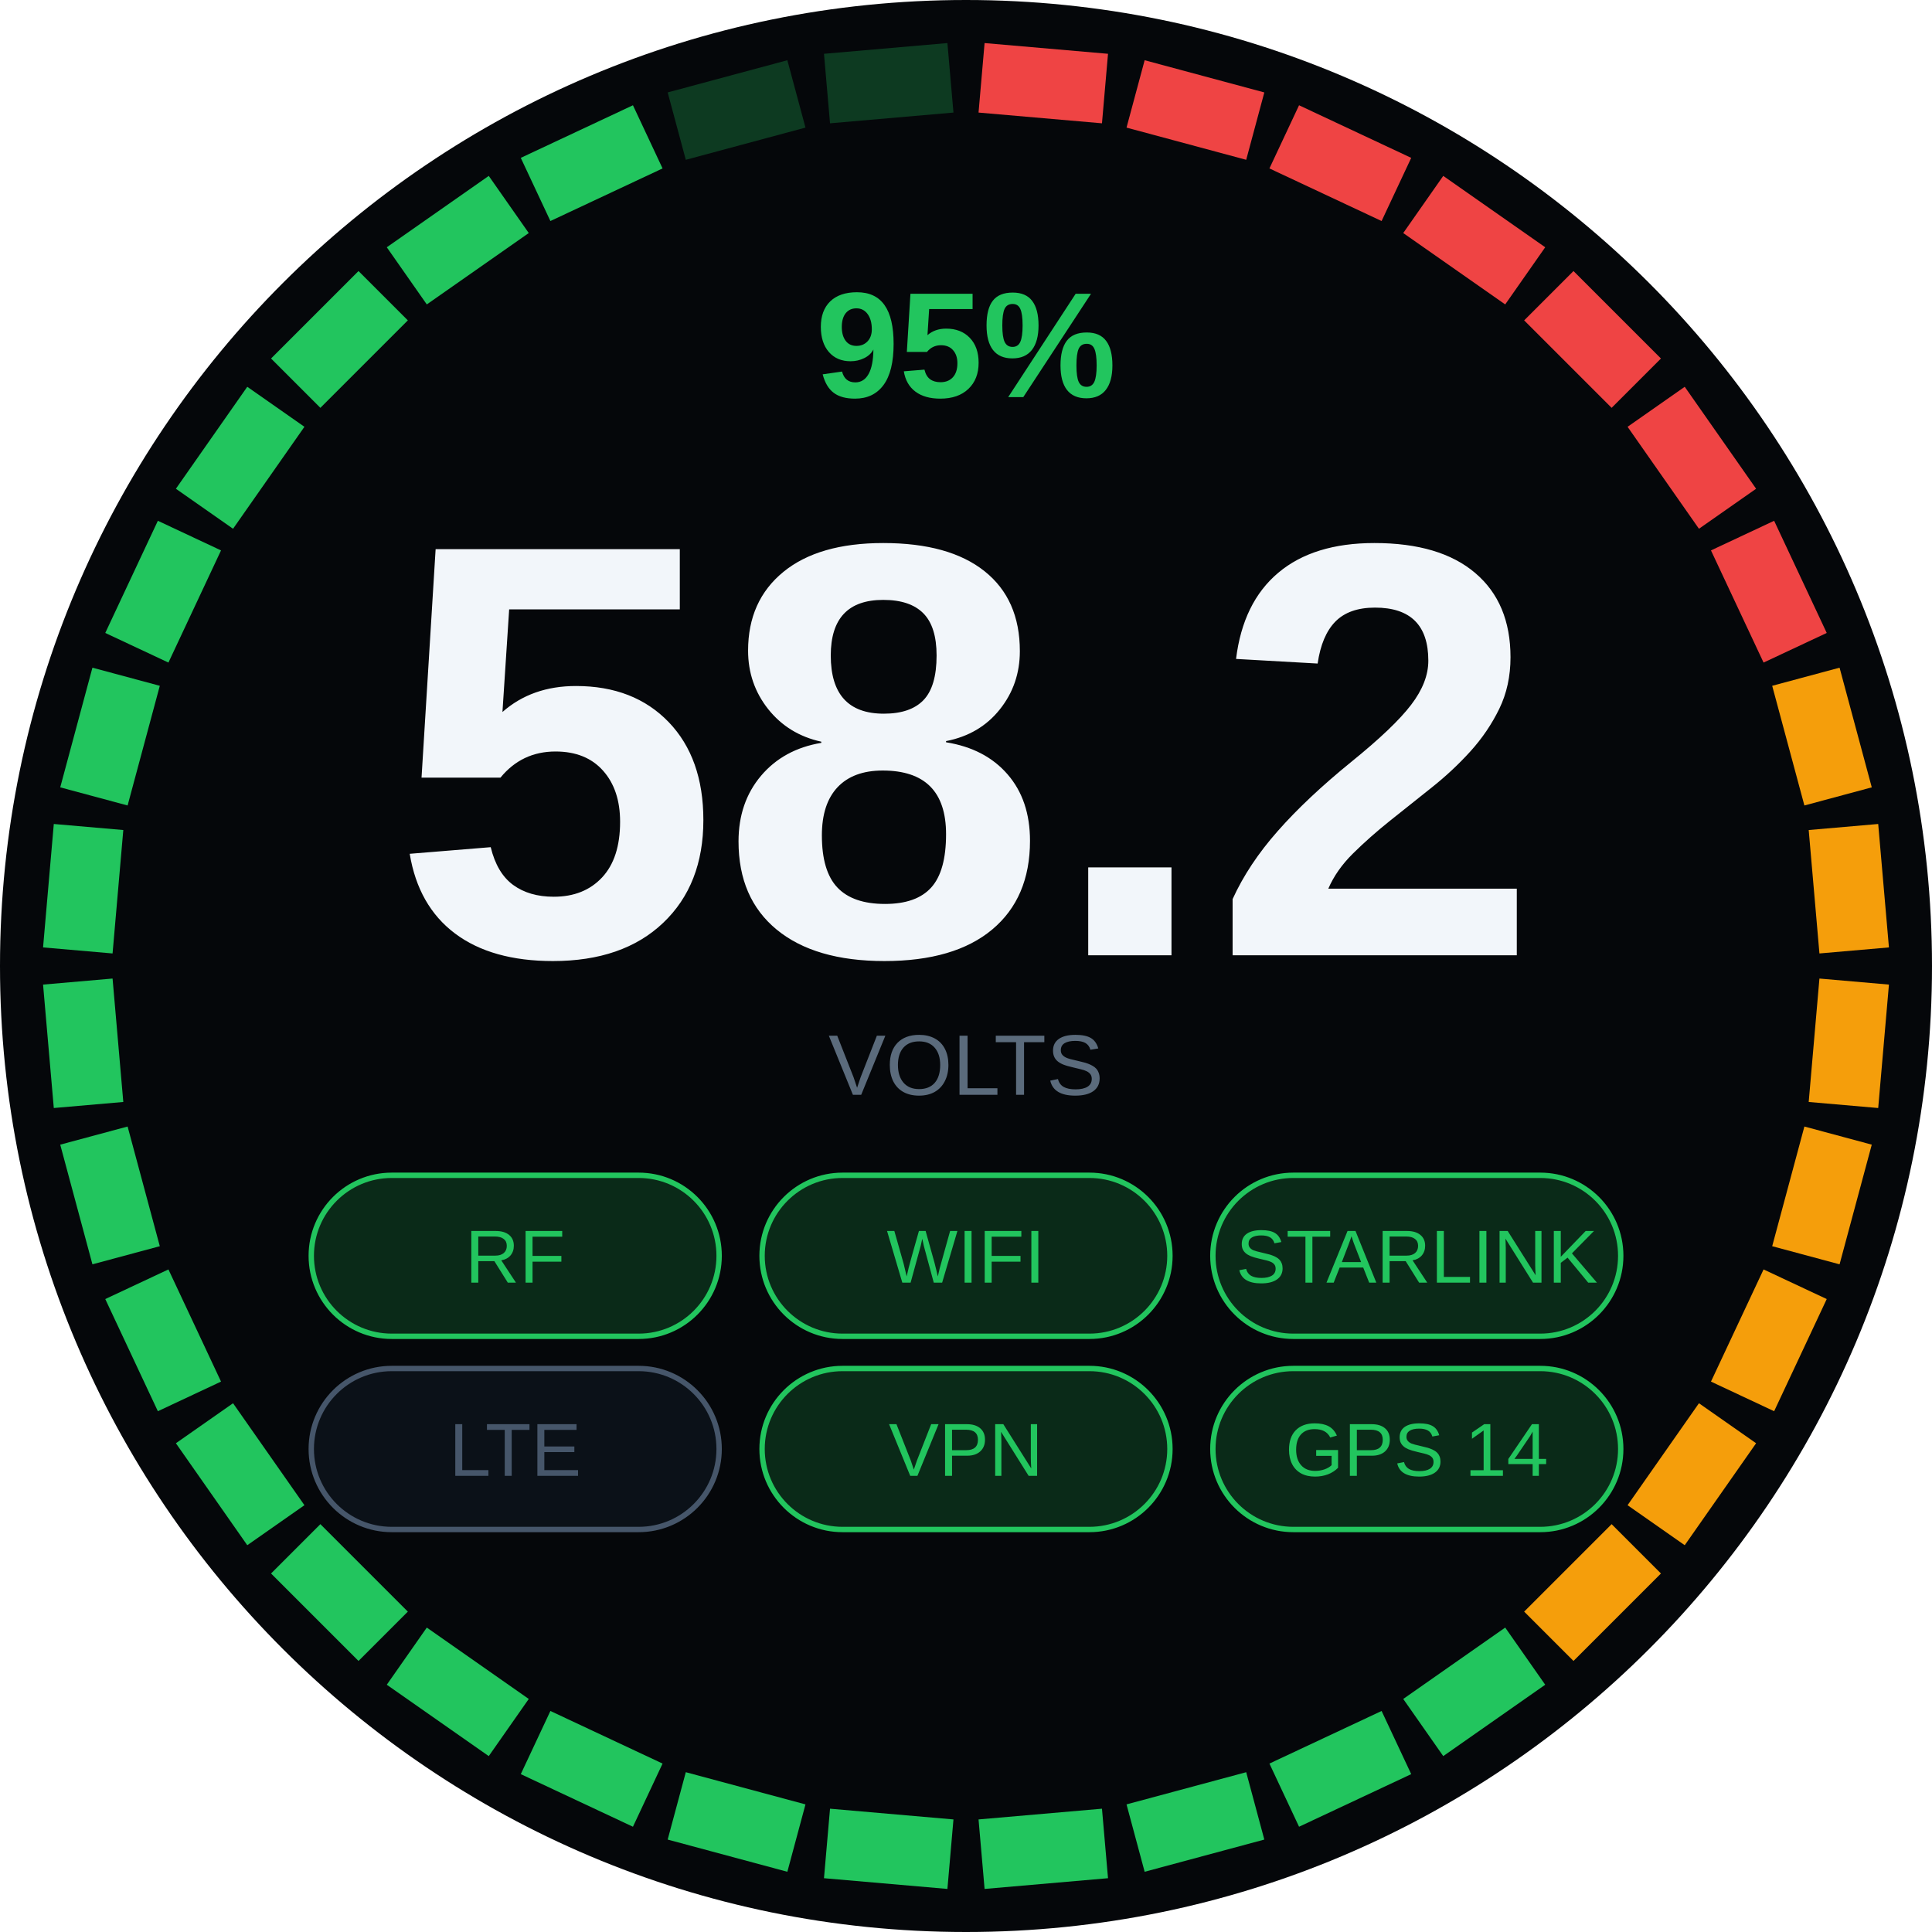
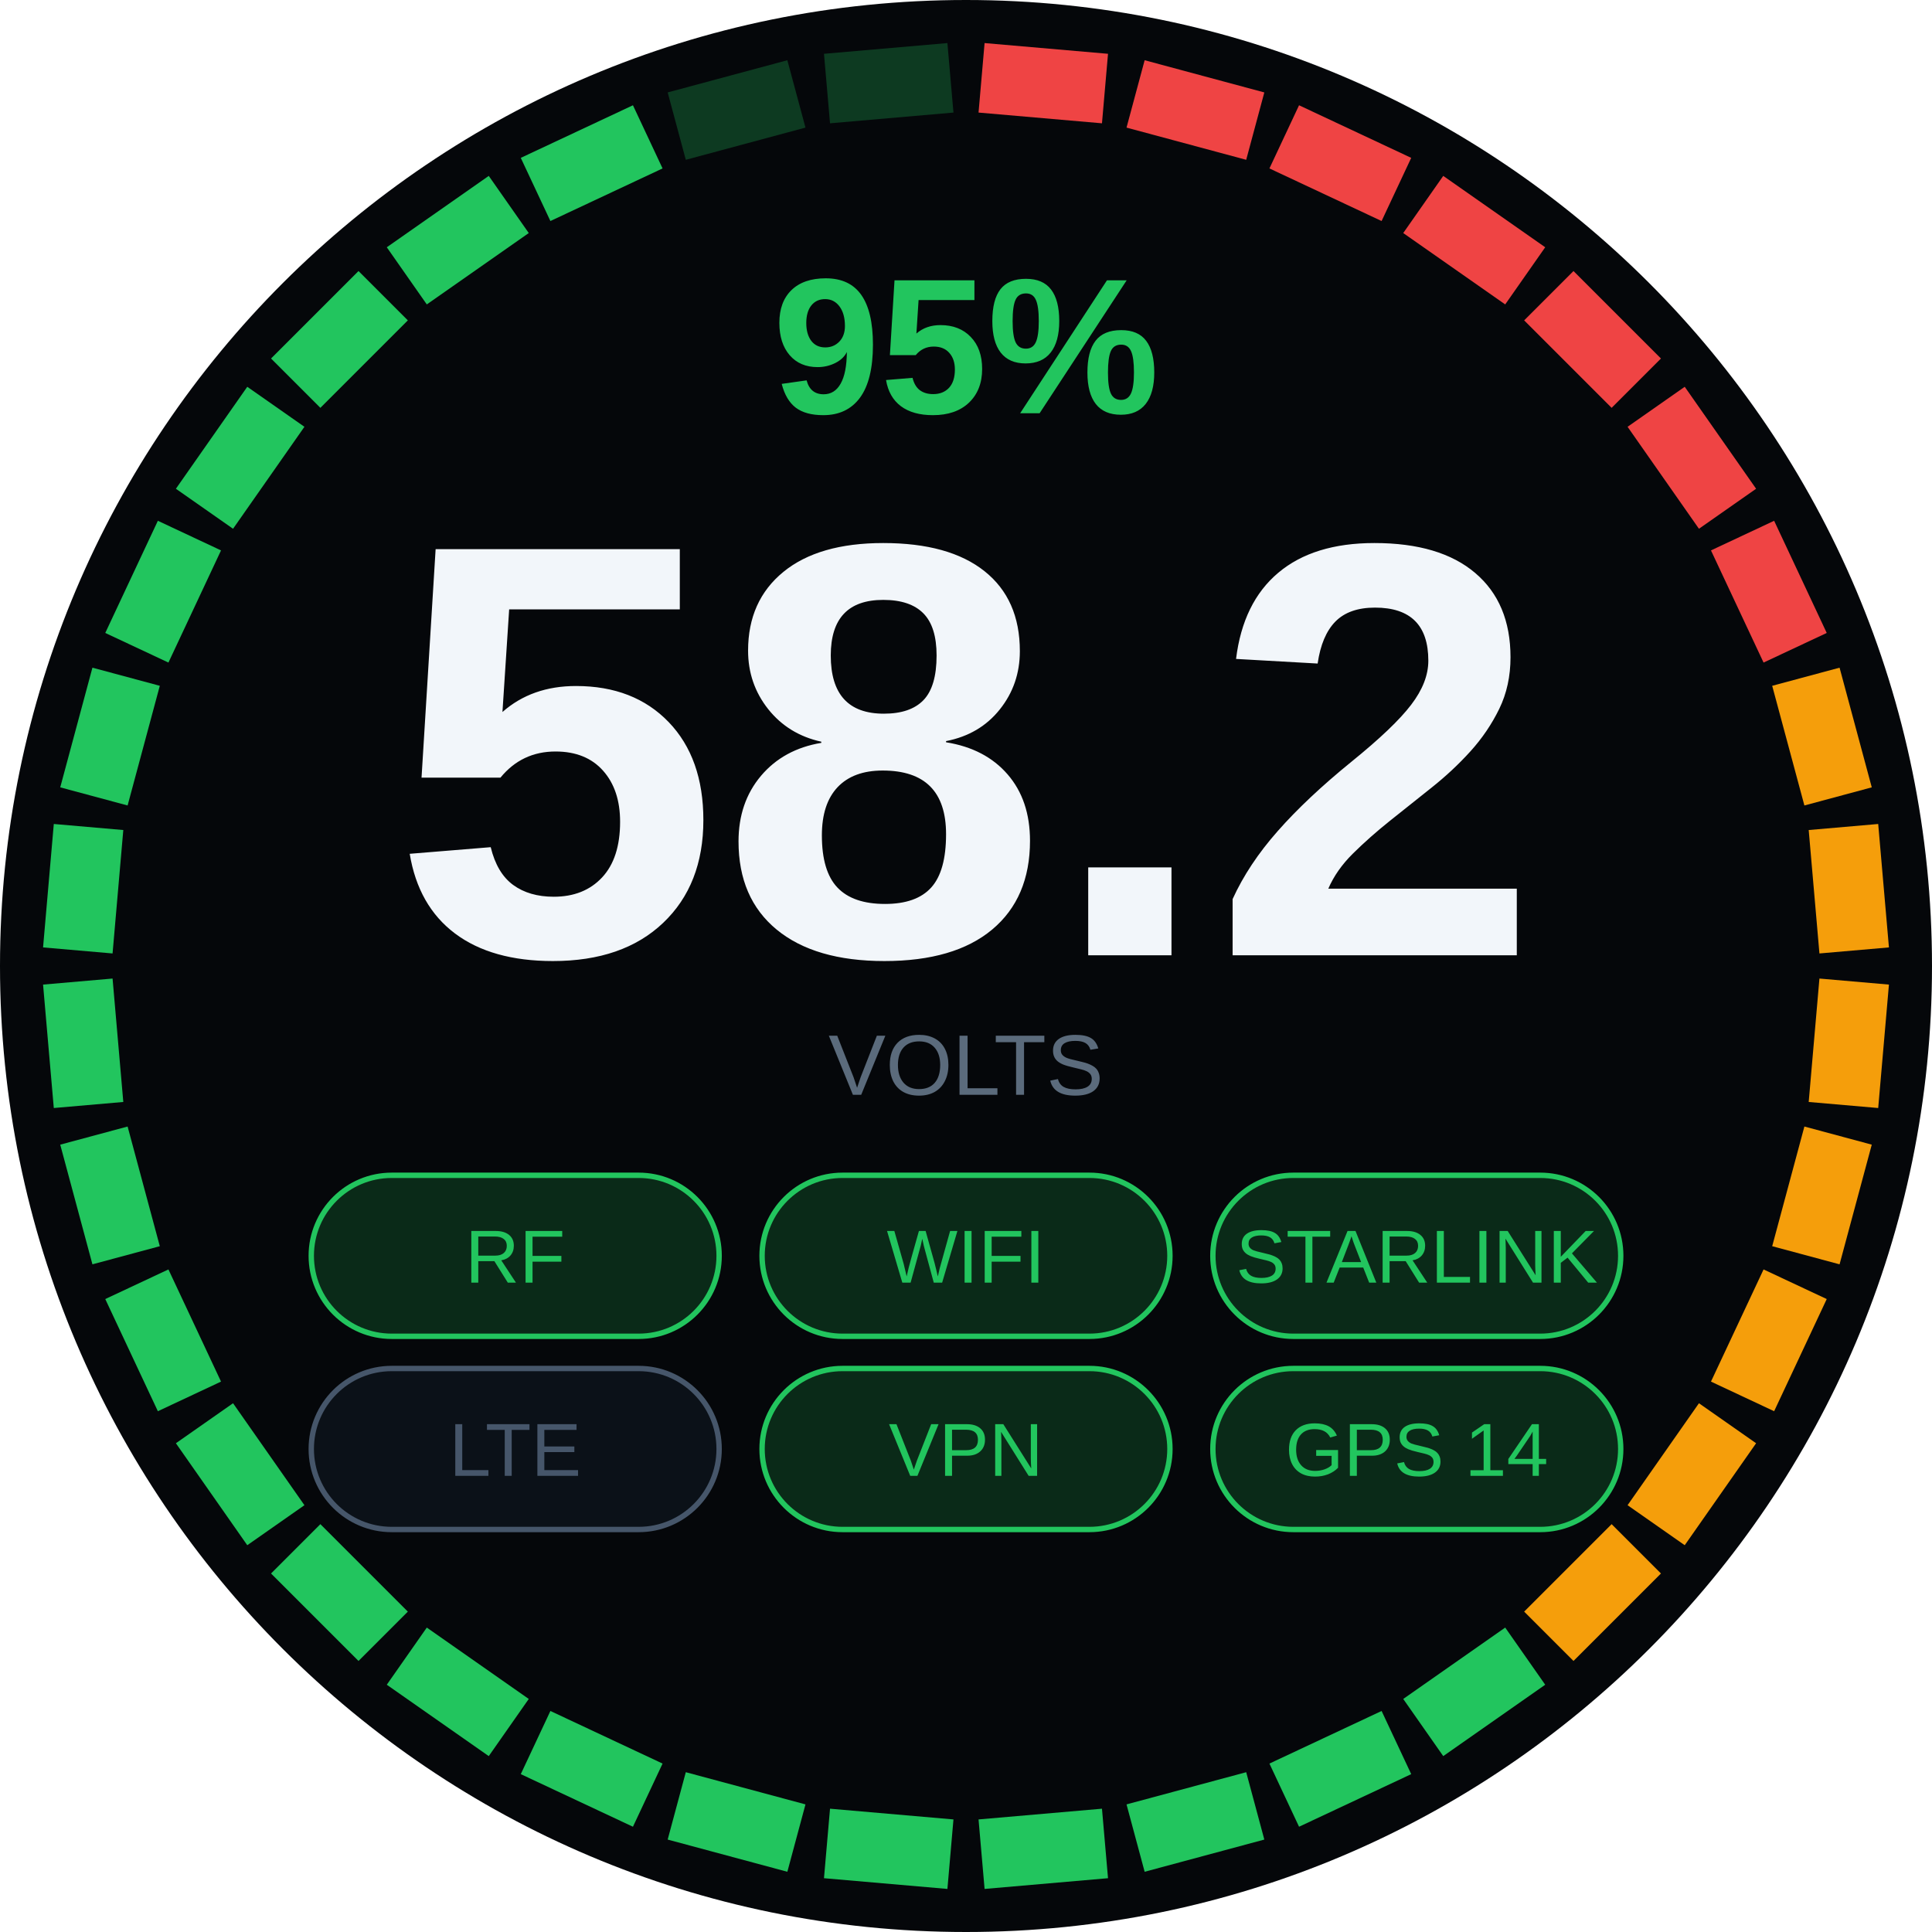
<svg xmlns="http://www.w3.org/2000/svg" width="360" height="360" viewBox="0 0 360 360">
  <defs>
    <clipPath id="round">
      <circle cx="180" cy="180" r="180" />
    </clipPath>
  </defs>
  <g clip-path="url(#round)">
    <rect width="360" height="360" fill="#05070A" />
    <line x1="182.9" y1="14.5" x2="205.9" y2="16.5" stroke="#EF4444" stroke-width="13" />
    <line x1="211.6" y1="17.5" x2="233.9" y2="23.5" stroke="#EF4444" stroke-width="13" />
    <line x1="239.3" y1="25.5" x2="260.2" y2="35.3" stroke="#EF4444" stroke-width="13" />
    <line x1="265.2" y1="38.1" x2="284.2" y2="51.4" stroke="#EF4444" stroke-width="13" />
    <line x1="288.6" y1="55.1" x2="304.9" y2="71.4" stroke="#EF4444" stroke-width="13" />
    <line x1="308.6" y1="75.8" x2="321.9" y2="94.8" stroke="#EF4444" stroke-width="13" />
    <line x1="324.7" y1="99.8" x2="334.5" y2="120.7" stroke="#EF4444" stroke-width="13" />
    <line x1="336.5" y1="126.1" x2="342.5" y2="148.4" stroke="#F59E0B" stroke-width="13" />
    <line x1="343.5" y1="154.1" x2="345.5" y2="177.1" stroke="#F59E0B" stroke-width="13" />
    <line x1="345.5" y1="182.9" x2="343.5" y2="205.9" stroke="#F59E0B" stroke-width="13" />
    <line x1="342.5" y1="211.6" x2="336.5" y2="233.9" stroke="#F59E0B" stroke-width="13" />
    <line x1="334.5" y1="239.3" x2="324.7" y2="260.2" stroke="#F59E0B" stroke-width="13" />
    <line x1="321.9" y1="265.2" x2="308.6" y2="284.2" stroke="#F59E0B" stroke-width="13" />
    <line x1="304.9" y1="288.6" x2="288.6" y2="304.9" stroke="#F59E0B" stroke-width="13" />
    <line x1="284.2" y1="308.6" x2="265.2" y2="321.9" stroke="#22C55E" stroke-width="13" />
    <line x1="260.2" y1="324.7" x2="239.3" y2="334.5" stroke="#22C55E" stroke-width="13" />
    <line x1="233.9" y1="336.5" x2="211.6" y2="342.5" stroke="#22C55E" stroke-width="13" />
    <line x1="205.9" y1="343.5" x2="182.9" y2="345.5" stroke="#22C55E" stroke-width="13" />
    <line x1="177.1" y1="345.5" x2="154.1" y2="343.5" stroke="#22C55E" stroke-width="13" />
    <line x1="148.4" y1="342.5" x2="126.1" y2="336.5" stroke="#22C55E" stroke-width="13" />
    <line x1="120.7" y1="334.5" x2="99.8" y2="324.7" stroke="#22C55E" stroke-width="13" />
    <line x1="94.8" y1="321.9" x2="75.8" y2="308.6" stroke="#22C55E" stroke-width="13" />
    <line x1="71.4" y1="304.9" x2="55.1" y2="288.6" stroke="#22C55E" stroke-width="13" />
    <line x1="51.4" y1="284.2" x2="38.1" y2="265.2" stroke="#22C55E" stroke-width="13" />
    <line x1="35.3" y1="260.2" x2="25.5" y2="239.3" stroke="#22C55E" stroke-width="13" />
    <line x1="23.5" y1="233.9" x2="17.5" y2="211.6" stroke="#22C55E" stroke-width="13" />
    <line x1="16.5" y1="205.9" x2="14.5" y2="182.9" stroke="#22C55E" stroke-width="13" />
    <line x1="14.5" y1="177.1" x2="16.5" y2="154.1" stroke="#22C55E" stroke-width="13" />
    <line x1="17.5" y1="148.4" x2="23.5" y2="126.1" stroke="#22C55E" stroke-width="13" />
    <line x1="25.5" y1="120.7" x2="35.3" y2="99.8" stroke="#22C55E" stroke-width="13" />
    <line x1="38.1" y1="94.8" x2="51.4" y2="75.8" stroke="#22C55E" stroke-width="13" />
    <line x1="55.1" y1="71.4" x2="71.4" y2="55.1" stroke="#22C55E" stroke-width="13" />
    <line x1="75.8" y1="51.4" x2="94.8" y2="38.1" stroke="#22C55E" stroke-width="13" />
    <line x1="99.8" y1="35.3" x2="120.7" y2="25.5" stroke="#22C55E" stroke-width="13" />
    <line x1="126.1" y1="23.5" x2="148.4" y2="17.5" stroke="#0D3A21" stroke-width="13" />
    <line x1="154.1" y1="16.5" x2="177.1" y2="14.5" stroke="#0D3A21" stroke-width="13" />
-     <text x="180" y="74" fill="#22C55E" font-family="Montserrat, Arial" font-size="28" font-weight="bold" text-anchor="middle">95%</text>
+     <text x="180" y="77" fill="#22C55E" font-family="Montserrat, Arial" font-size="36" font-weight="bold" text-anchor="middle">95%</text>
    <text x="180" y="178" fill="#F2F6FA" font-family="Arial, Montserrat" font-size="110" font-weight="bold" text-anchor="middle">58.2</text>
    <text x="180" y="204" fill="#5B6B7C" font-family="Montserrat, Arial" font-size="16" text-anchor="middle">VOLTS</text>
    <rect x="58" y="219" width="76" height="30" rx="15" fill="#0A2A18" stroke="#22C55E" />
    <text x="96" y="239" fill="#22C55E" font-family="Montserrat, Arial" font-size="14" text-anchor="middle">RF</text>
    <rect x="142" y="219" width="76" height="30" rx="15" fill="#0A2A18" stroke="#22C55E" />
    <text x="180" y="239" fill="#22C55E" font-family="Montserrat, Arial" font-size="14" text-anchor="middle">WIFI</text>
    <rect x="226" y="219" width="76" height="30" rx="15" fill="#0A2A18" stroke="#22C55E" />
    <text x="264" y="239" fill="#22C55E" font-family="Montserrat, Arial" font-size="14" text-anchor="middle">STARLINK</text>
    <rect x="58" y="255" width="76" height="30" rx="15" fill="#0B1118" stroke="#46566A" />
    <text x="96" y="275" fill="#46566A" font-family="Montserrat, Arial" font-size="14" text-anchor="middle">LTE</text>
    <rect x="142" y="255" width="76" height="30" rx="15" fill="#0A2A18" stroke="#22C55E" />
    <text x="180" y="275" fill="#22C55E" font-family="Montserrat, Arial" font-size="14" text-anchor="middle">VPN</text>
    <rect x="226" y="255" width="76" height="30" rx="15" fill="#0A2A18" stroke="#22C55E" />
    <text x="264" y="275" fill="#22C55E" font-family="Montserrat, Arial" font-size="14" text-anchor="middle">GPS 14</text>
  </g>
</svg>
